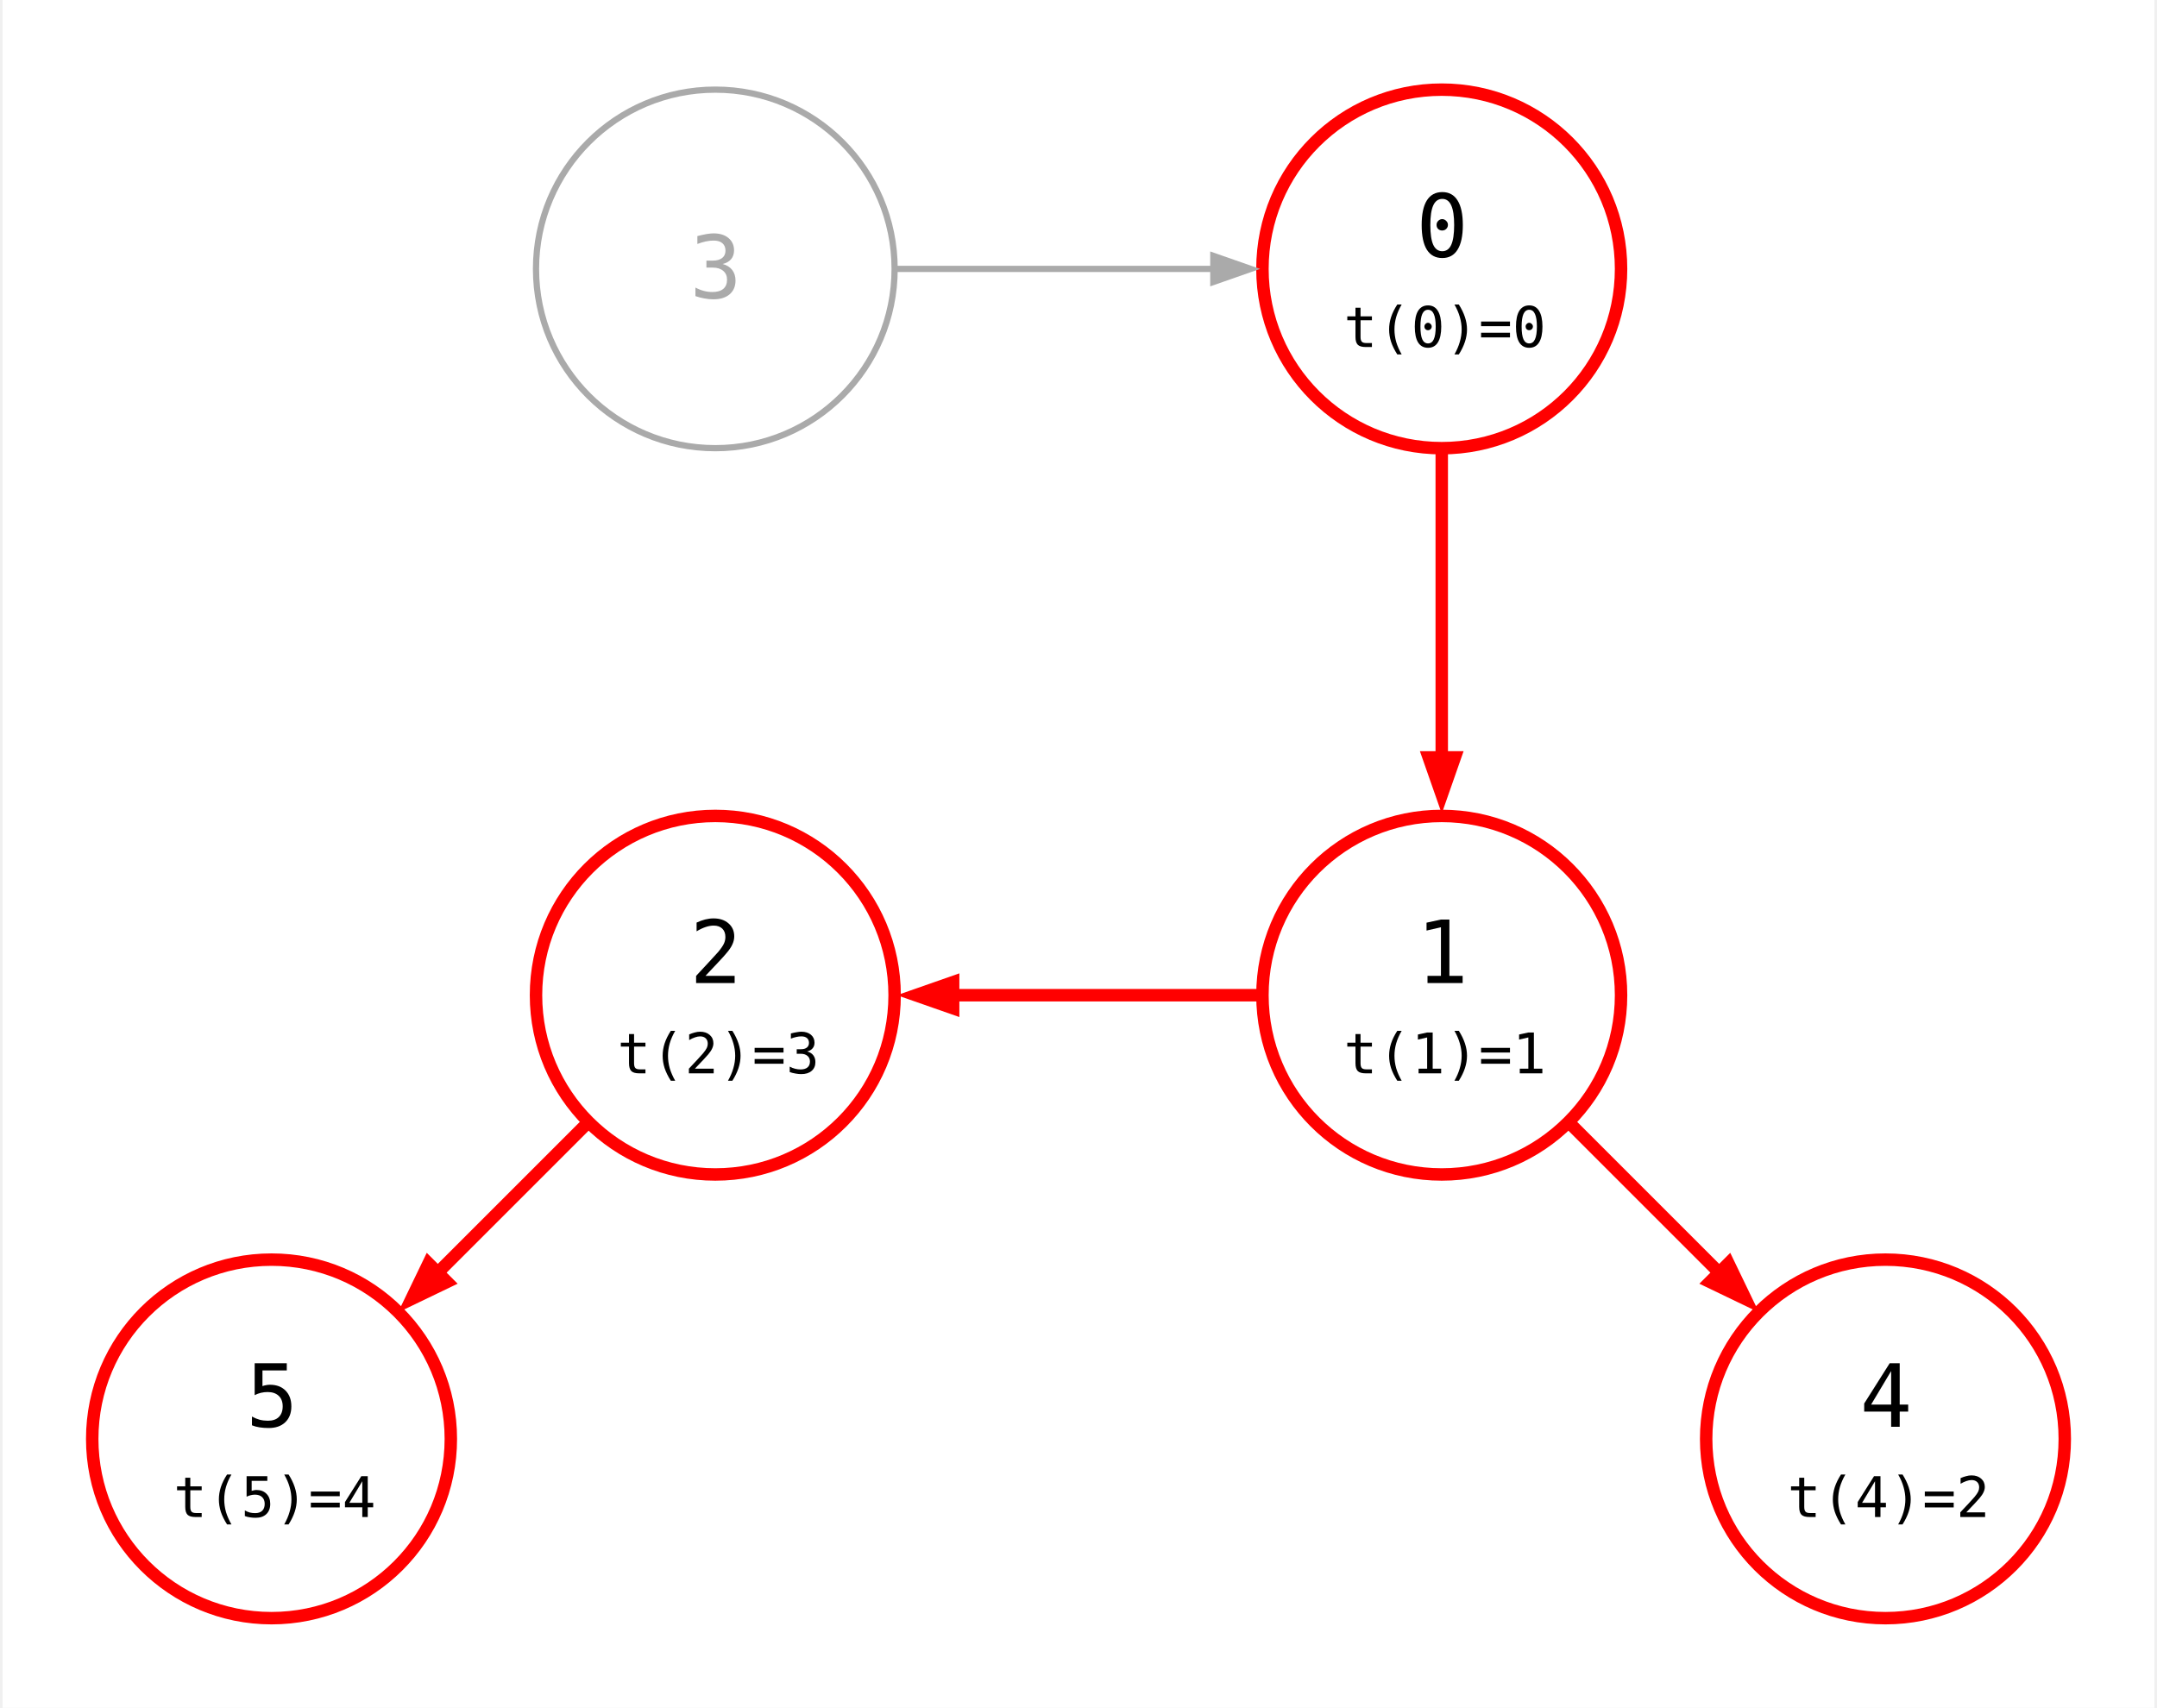
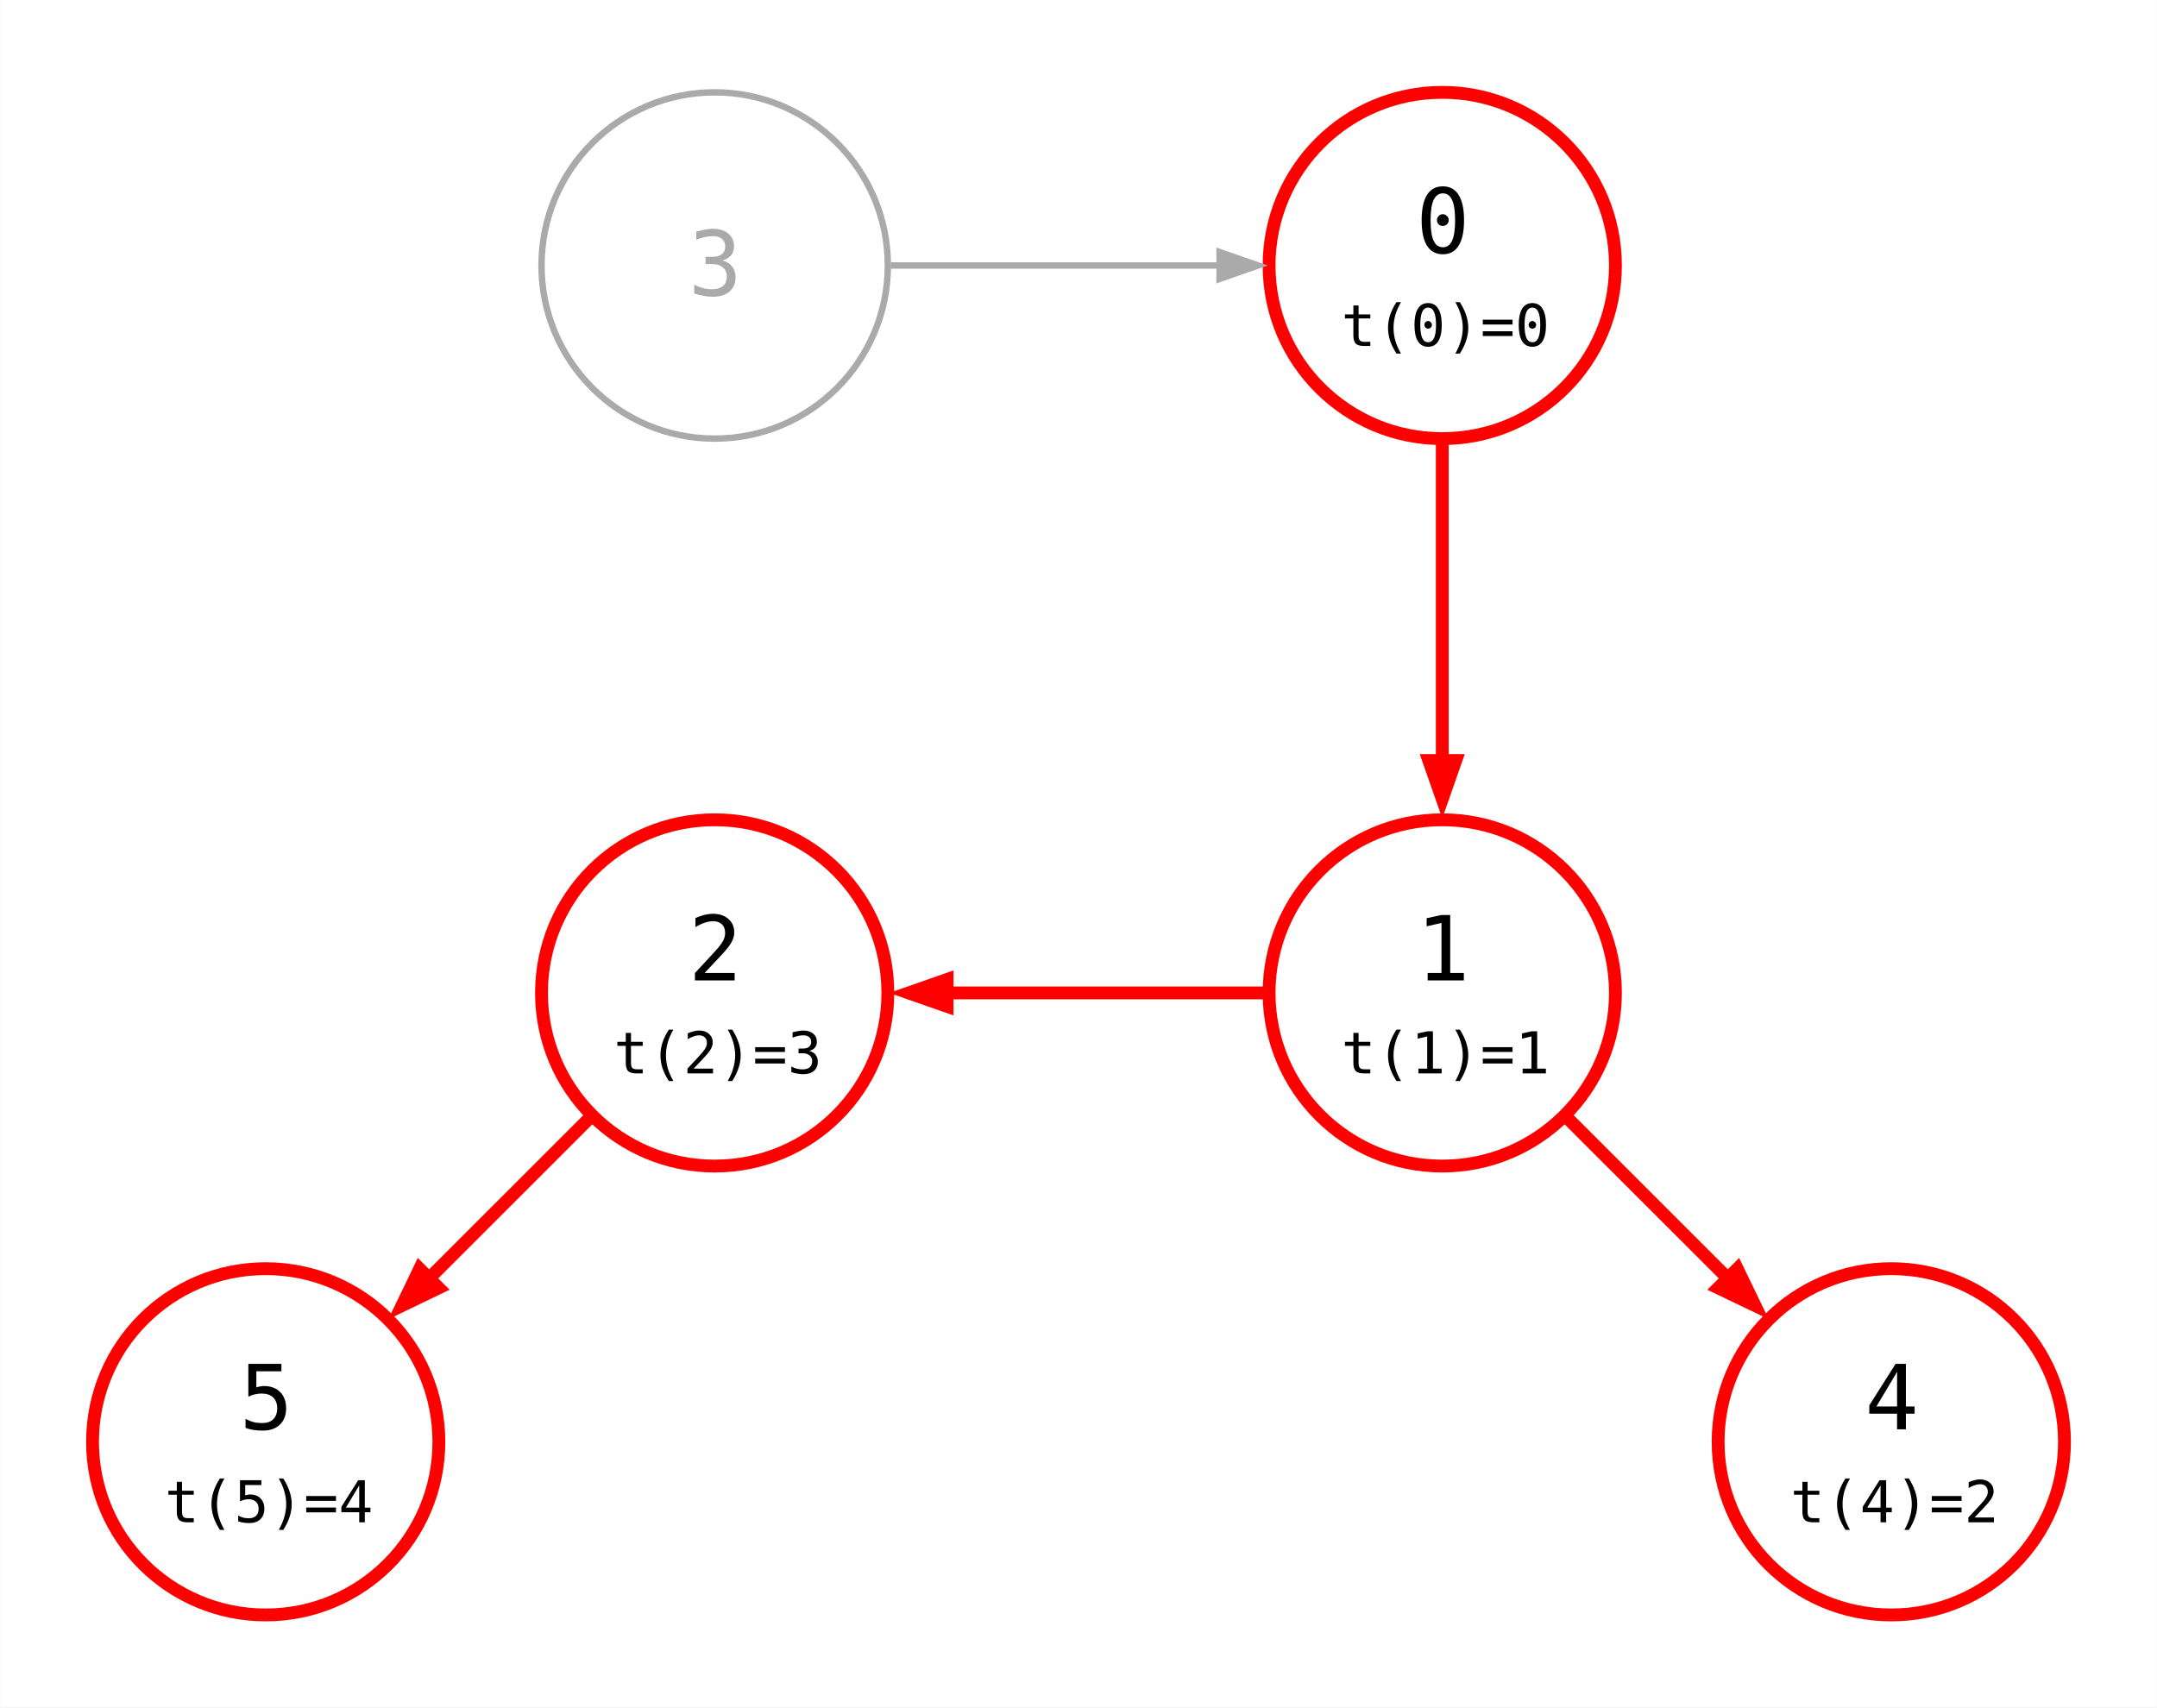
- <svg xmlns="http://www.w3.org/2000/svg" width="346pt" height="274pt" viewBox="0.00 0.00 345.63 274.36">
-   <g id="graph0" class="graph" transform="scale(1 1) rotate(0) translate(14.4 259.96)">
-     <polygon fill="white" stroke="none" points="-14.4,14.4 -14.4,-259.96 331.23,-259.96 331.23,14.4 -14.4,14.4" />
+ <svg xmlns="http://www.w3.org/2000/svg" width="336pt" height="266pt" viewBox="0.00 0.00 336.25 266.24">
+   <g id="graph0" class="graph" transform="scale(1 1) rotate(0) translate(14.4 251.84)">
+     <polygon fill="white" stroke="none" points="-14.4,14.4 -14.4,-251.84 321.85,-251.84 321.85,14.4 -14.4,14.4" />
    <g id="node1" class="node">
-       <ellipse fill="none" stroke="#aaaaaa" cx="100.08" cy="-216.76" rx="28.8" ry="28.8" />
-       <text text-anchor="start" x="95.95" y="-212.08" font-family="monospace" font-size="14.00" fill="#aaaaaa">3</text>
+       <ellipse fill="none" stroke="#aaaaaa" cx="97" cy="-210.44" rx="27" ry="27" />
+       <text text-anchor="start" x="92.88" y="-205.77" font-family="monospace" font-size="14.00" fill="#aaaaaa">3</text>
    </g>
    <g id="node2" class="node">
-       <ellipse fill="none" stroke="red" stroke-width="2" cx="216.76" cy="-216.76" rx="28.8" ry="28.8" />
-       <text text-anchor="start" x="212.63" y="-218.71" font-family="monospace" font-size="14.00">0</text>
-       <text text-anchor="start" x="201.01" y="-204.21" font-family="monospace" font-size="9.00">t(0)=0</text>
+       <ellipse fill="none" stroke="red" stroke-width="2" cx="210.44" cy="-210.44" rx="27" ry="27" />
+       <text text-anchor="start" x="206.32" y="-212.39" font-family="monospace" font-size="14.00">0</text>
+       <text text-anchor="start" x="194.69" y="-197.89" font-family="monospace" font-size="9.00">t(0)=0</text>
    </g>
    <g id="edge2" class="edge">
-       <path fill="none" stroke="#aaaaaa" d="M129.22,-216.76C144.67,-216.76 163.81,-216.76 180.24,-216.76" />
-       <polygon fill="#aaaaaa" stroke="#aaaaaa" points="180.07,-218.86 186.07,-216.76 180.07,-214.66 180.07,-218.86" />
+       <path fill="none" stroke="#aaaaaa" d="M124.46,-210.44C139.93,-210.44 159.39,-210.44 175.89,-210.44" />
+       <polygon fill="#aaaaaa" stroke="#aaaaaa" points="175.72,-212.54 181.72,-210.44 175.72,-208.34 175.72,-212.54" />
    </g>
    <g id="node3" class="node">
-       <ellipse fill="none" stroke="red" stroke-width="2" cx="216.76" cy="-100.08" rx="28.8" ry="28.8" />
-       <text text-anchor="start" x="212.63" y="-102.03" font-family="monospace" font-size="14.00">1</text>
-       <text text-anchor="start" x="201.01" y="-87.53" font-family="monospace" font-size="9.00">t(1)=1</text>
+       <ellipse fill="none" stroke="red" stroke-width="2" cx="210.44" cy="-97" rx="27" ry="27" />
+       <text text-anchor="start" x="206.32" y="-98.95" font-family="monospace" font-size="14.00">1</text>
+       <text text-anchor="start" x="194.69" y="-84.45" font-family="monospace" font-size="9.00">t(1)=1</text>
    </g>
    <g id="edge1" class="edge">
-       <path fill="none" stroke="red" stroke-width="2" d="M216.76,-187.61C216.76,-172.16 216.76,-153.03 216.76,-136.59" />
-       <polygon fill="red" stroke="red" stroke-width="2" points="218.86,-138.28 216.76,-132.28 214.66,-138.28 218.86,-138.28" />
+       <path fill="none" stroke="red" stroke-width="2" d="M210.44,-182.98C210.44,-167.52 210.44,-148.05 210.44,-131.56" />
+       <polygon fill="red" stroke="red" stroke-width="2" points="212.54,-133.24 210.44,-127.24 208.34,-133.24 212.54,-133.24" />
    </g>
    <g id="node4" class="node">
-       <ellipse fill="none" stroke="red" stroke-width="2" cx="100.08" cy="-100.08" rx="28.8" ry="28.8" />
-       <text text-anchor="start" x="95.95" y="-102.03" font-family="monospace" font-size="14.00">2</text>
-       <text text-anchor="start" x="84.33" y="-87.53" font-family="monospace" font-size="9.00">t(2)=3</text>
+       <ellipse fill="none" stroke="red" stroke-width="2" cx="97" cy="-97" rx="27" ry="27" />
+       <text text-anchor="start" x="92.88" y="-98.95" font-family="monospace" font-size="14.00">2</text>
+       <text text-anchor="start" x="81.25" y="-84.45" font-family="monospace" font-size="9.00">t(2)=3</text>
    </g>
    <g id="edge3" class="edge">
-       <path fill="none" stroke="red" stroke-width="2" d="M187.61,-100.08C172.16,-100.08 153.03,-100.08 136.59,-100.08" />
-       <polygon fill="red" stroke="red" stroke-width="2" points="138.28,-97.98 132.28,-100.08 138.28,-102.18 138.28,-97.98" />
+       <path fill="none" stroke="red" stroke-width="2" d="M182.98,-97C167.52,-97 148.05,-97 131.56,-97" />
+       <polygon fill="red" stroke="red" stroke-width="2" points="133.24,-94.9 127.24,-97 133.24,-99.1 133.24,-94.9" />
    </g>
    <g id="node5" class="node">
-       <ellipse fill="none" stroke="red" stroke-width="2" cx="288.03" cy="-28.8" rx="28.8" ry="28.8" />
-       <text text-anchor="start" x="283.91" y="-30.75" font-family="monospace" font-size="14.00">4</text>
-       <text text-anchor="start" x="272.28" y="-16.25" font-family="monospace" font-size="9.00">t(4)=2</text>
+       <ellipse fill="none" stroke="red" stroke-width="2" cx="280.45" cy="-27" rx="27" ry="27" />
+       <text text-anchor="start" x="276.32" y="-28.95" font-family="monospace" font-size="14.00">4</text>
+       <text text-anchor="start" x="264.7" y="-14.45" font-family="monospace" font-size="9.00">t(4)=2</text>
    </g>
    <g id="edge5" class="edge">
-       <path fill="none" stroke="red" stroke-width="2" d="M237.37,-79.46C245.27,-71.56 254.38,-62.46 262.67,-54.16" />
-       <polygon fill="red" stroke="red" stroke-width="2" points="262.81,-56.99 265.57,-51.26 259.84,-54.02 262.81,-56.99" />
+       <path fill="none" stroke="red" stroke-width="2" d="M229.57,-77.87C237.75,-69.69 247.4,-60.05 256.08,-51.37" />
+       <polygon fill="red" stroke="red" stroke-width="2" points="256.44,-53.97 259.2,-48.25 253.47,-51 256.44,-53.97" />
    </g>
    <g id="node6" class="node">
-       <ellipse fill="none" stroke="red" stroke-width="2" cx="28.8" cy="-28.8" rx="28.8" ry="28.8" />
-       <text text-anchor="start" x="24.67" y="-30.75" font-family="monospace" font-size="14.00">5</text>
-       <text text-anchor="start" x="13.05" y="-16.25" font-family="monospace" font-size="9.00">t(5)=4</text>
+       <ellipse fill="none" stroke="red" stroke-width="2" cx="27" cy="-27" rx="27" ry="27" />
+       <text text-anchor="start" x="22.87" y="-28.95" font-family="monospace" font-size="14.00">5</text>
+       <text text-anchor="start" x="11.25" y="-14.45" font-family="monospace" font-size="9.00">t(5)=4</text>
    </g>
    <g id="edge6" class="edge">
-       <path fill="none" stroke="red" stroke-width="2" d="M79.46,-79.46C71.56,-71.56 62.46,-62.46 54.16,-54.16" />
-       <polygon fill="red" stroke="red" stroke-width="2" points="56.99,-54.02 51.26,-51.26 54.02,-56.99 56.99,-54.02" />
+       <path fill="none" stroke="red" stroke-width="2" d="M77.87,-77.87C69.69,-69.69 60.05,-60.05 51.37,-51.37" />
+       <polygon fill="red" stroke="red" stroke-width="2" points="53.97,-51 48.25,-48.25 51,-53.97 53.97,-51" />
    </g>
  </g>
</svg>
